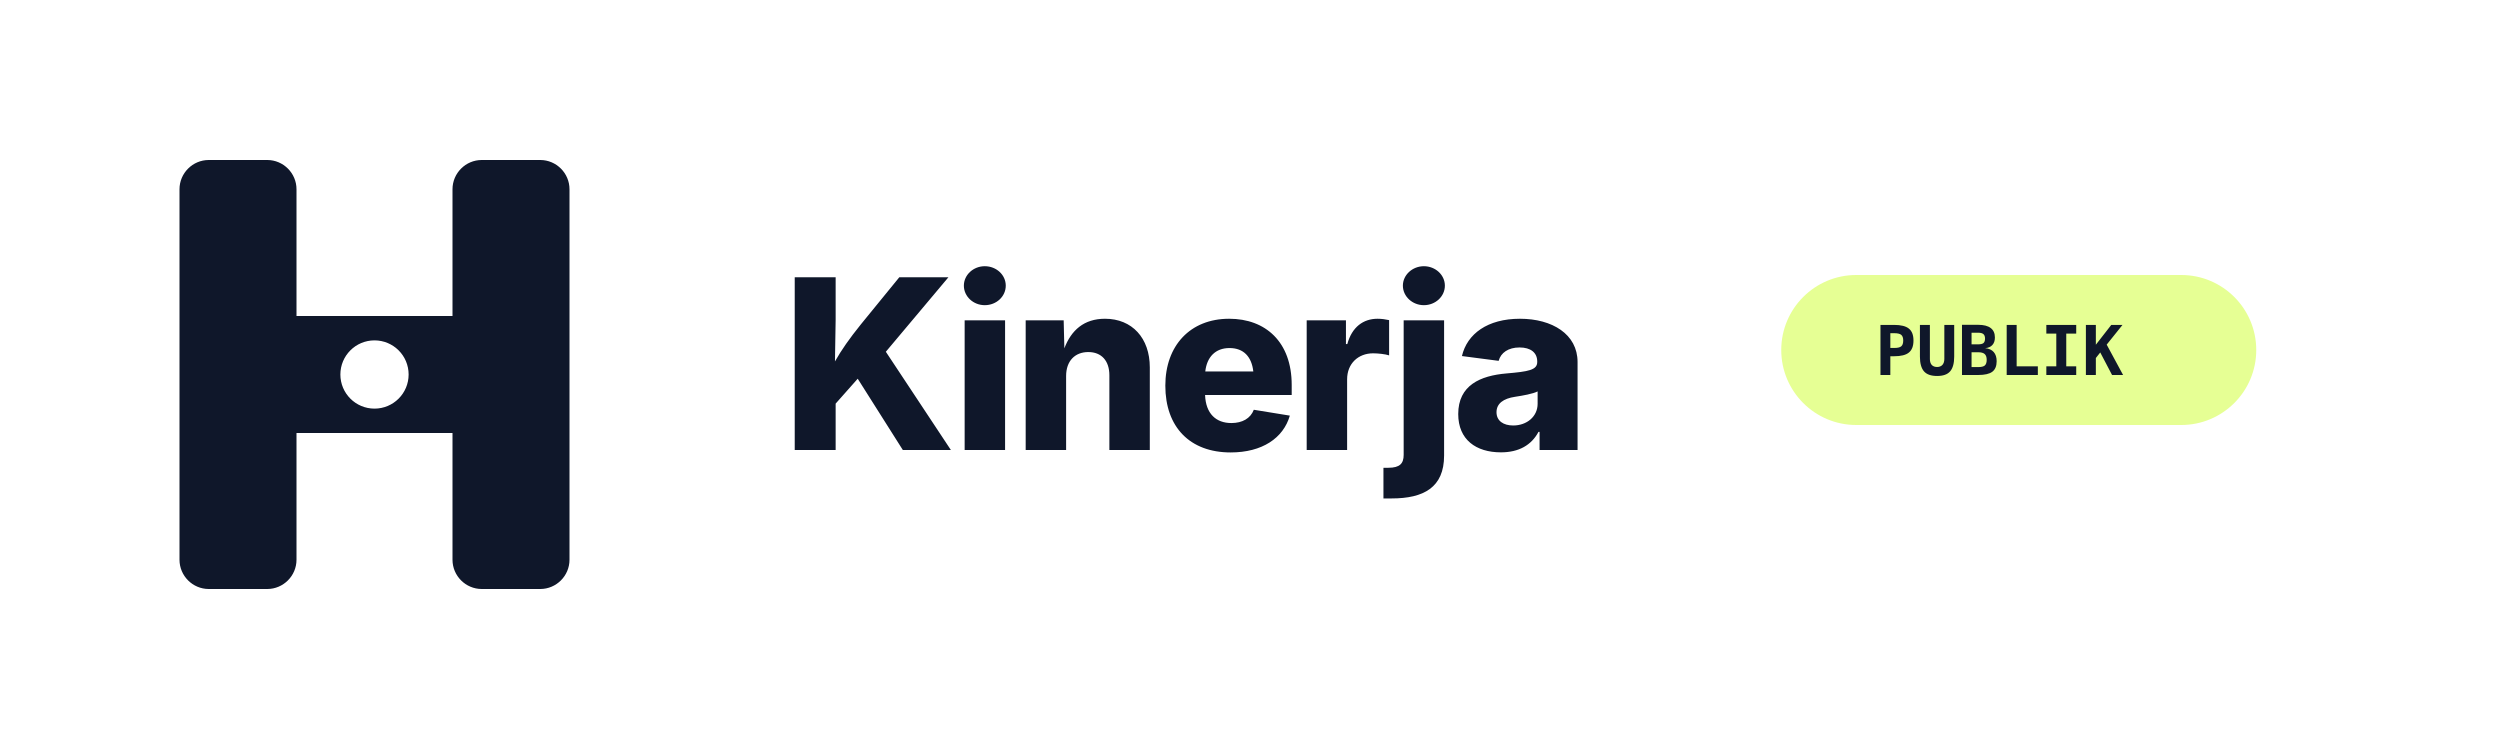
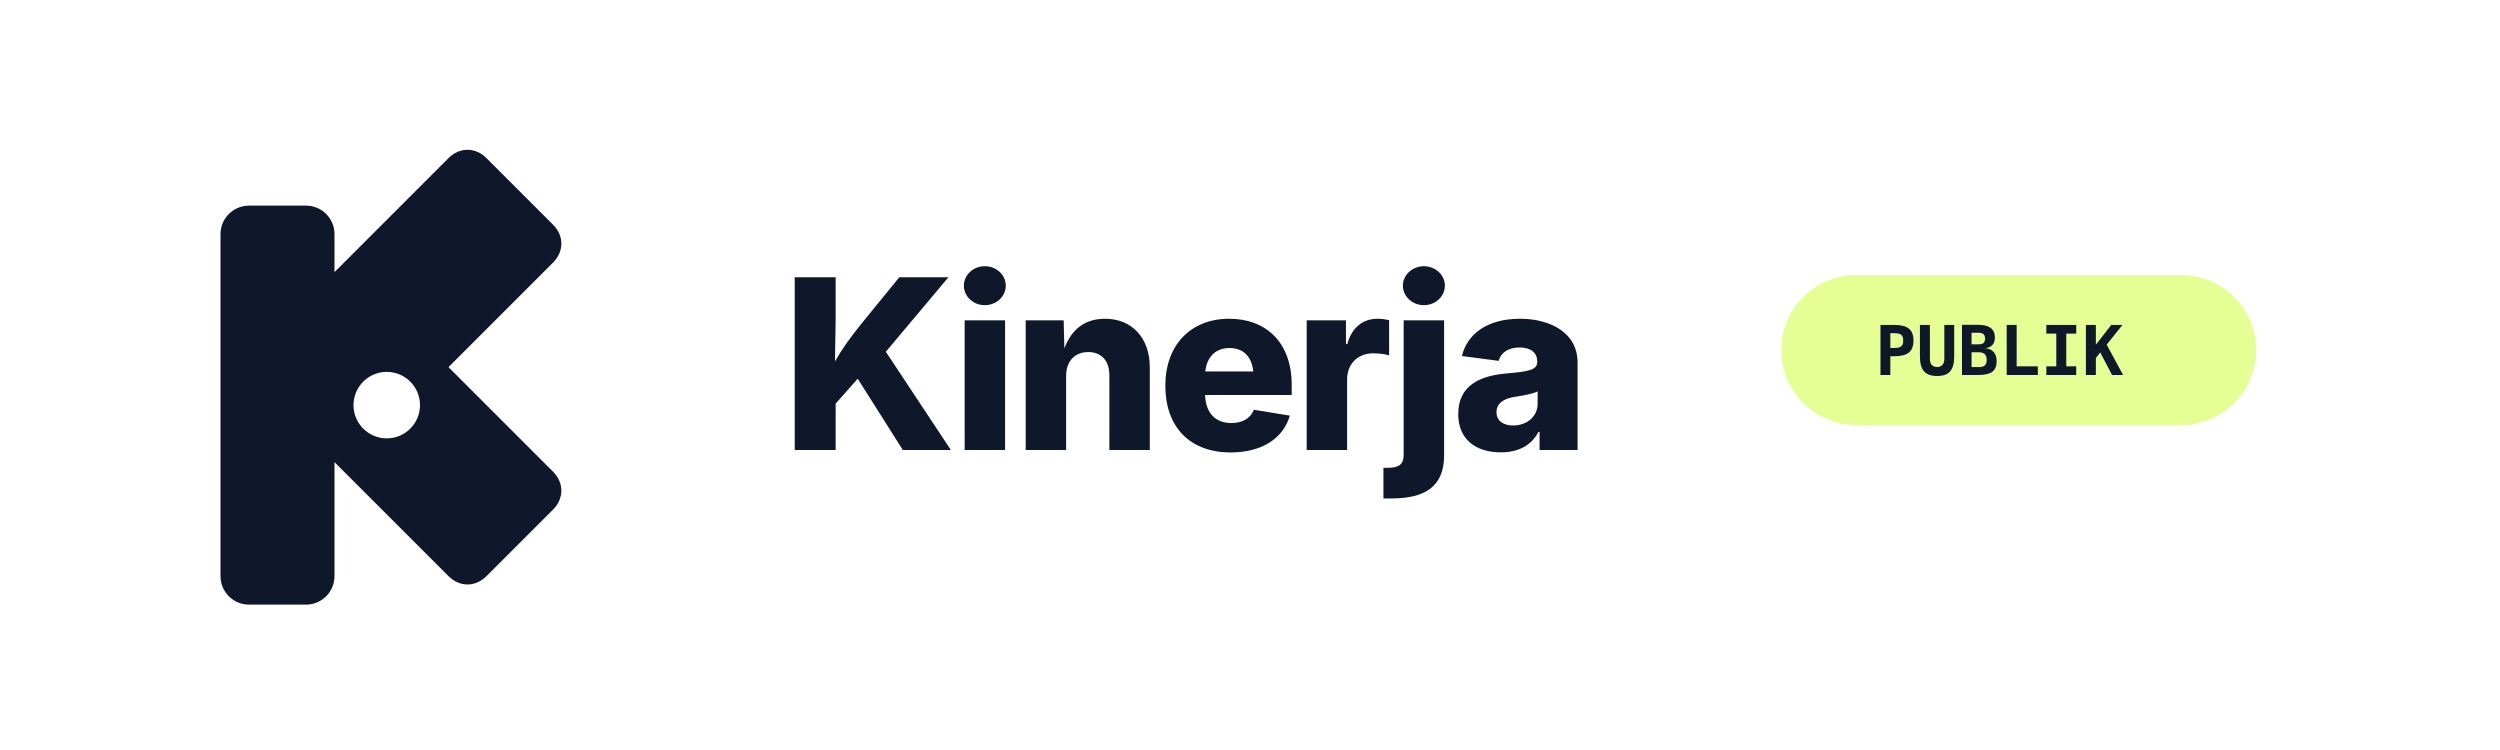
<svg xmlns="http://www.w3.org/2000/svg" viewBox="0 0 400 120" width="400" height="120">
-   <g transform="translate(10, 10) scale(0.39)">
-     <path fill="#0f172a" fill-rule="evenodd" d="M48 52C48 45.4 53.4 40 60 40H84C90.6 40 96 45.4 96 52V104H160V52C160 45.4 165.4 40 172 40H196C202.6 40 208 45.4 208 52V204C208 210.6 202.6 216 196 216H172C165.4 216 160 210.6 160 204V152H96V204C96 210.6 90.6 216 84 216H60C53.4 216 48 210.6 48 204V52ZM128 114A14 14 0 1 0 128 142A14 14 0 1 0 128 114Z" />
+   <g transform="translate(14, 12) scale(0.38)">
+     <path fill="#0f172a" fill-rule="evenodd" d="M68 55C61.37 55 56 60.37 56 67V211C56 217.63 61.37 223 68 223H92C98.63 223 104 217.63 104 211V163L152 211C156.69 215.69 163.31 215.69 168 211L196 183C200.69 178.31 200.69 171.69 196 167L152 123L196 79C200.69 74.31 200.69 67.69 196 63L168 35C163.31 30.31 156.69 30.31 152 35L104 83V67C104 60.37 98.63 55 92 55H68ZM126 125A14 14 0 1 0 126 153A14 14 0 1 0 126 125Z" />
  </g>
  <text x="125" y="72" font-family="'Plus Jakarta Sans', system-ui, -apple-system, sans-serif" font-size="38" font-weight="800" fill="#0f172a" letter-spacing="-1">Kinerja</text>
  <rect x="285" y="44" width="76" height="24" rx="12" fill="#e6ff94" />
  <text x="300" y="60" font-family="'Geist Mono', monospace" font-size="11" font-weight="700" fill="#0f172a">PUBLIK</text>
</svg>
